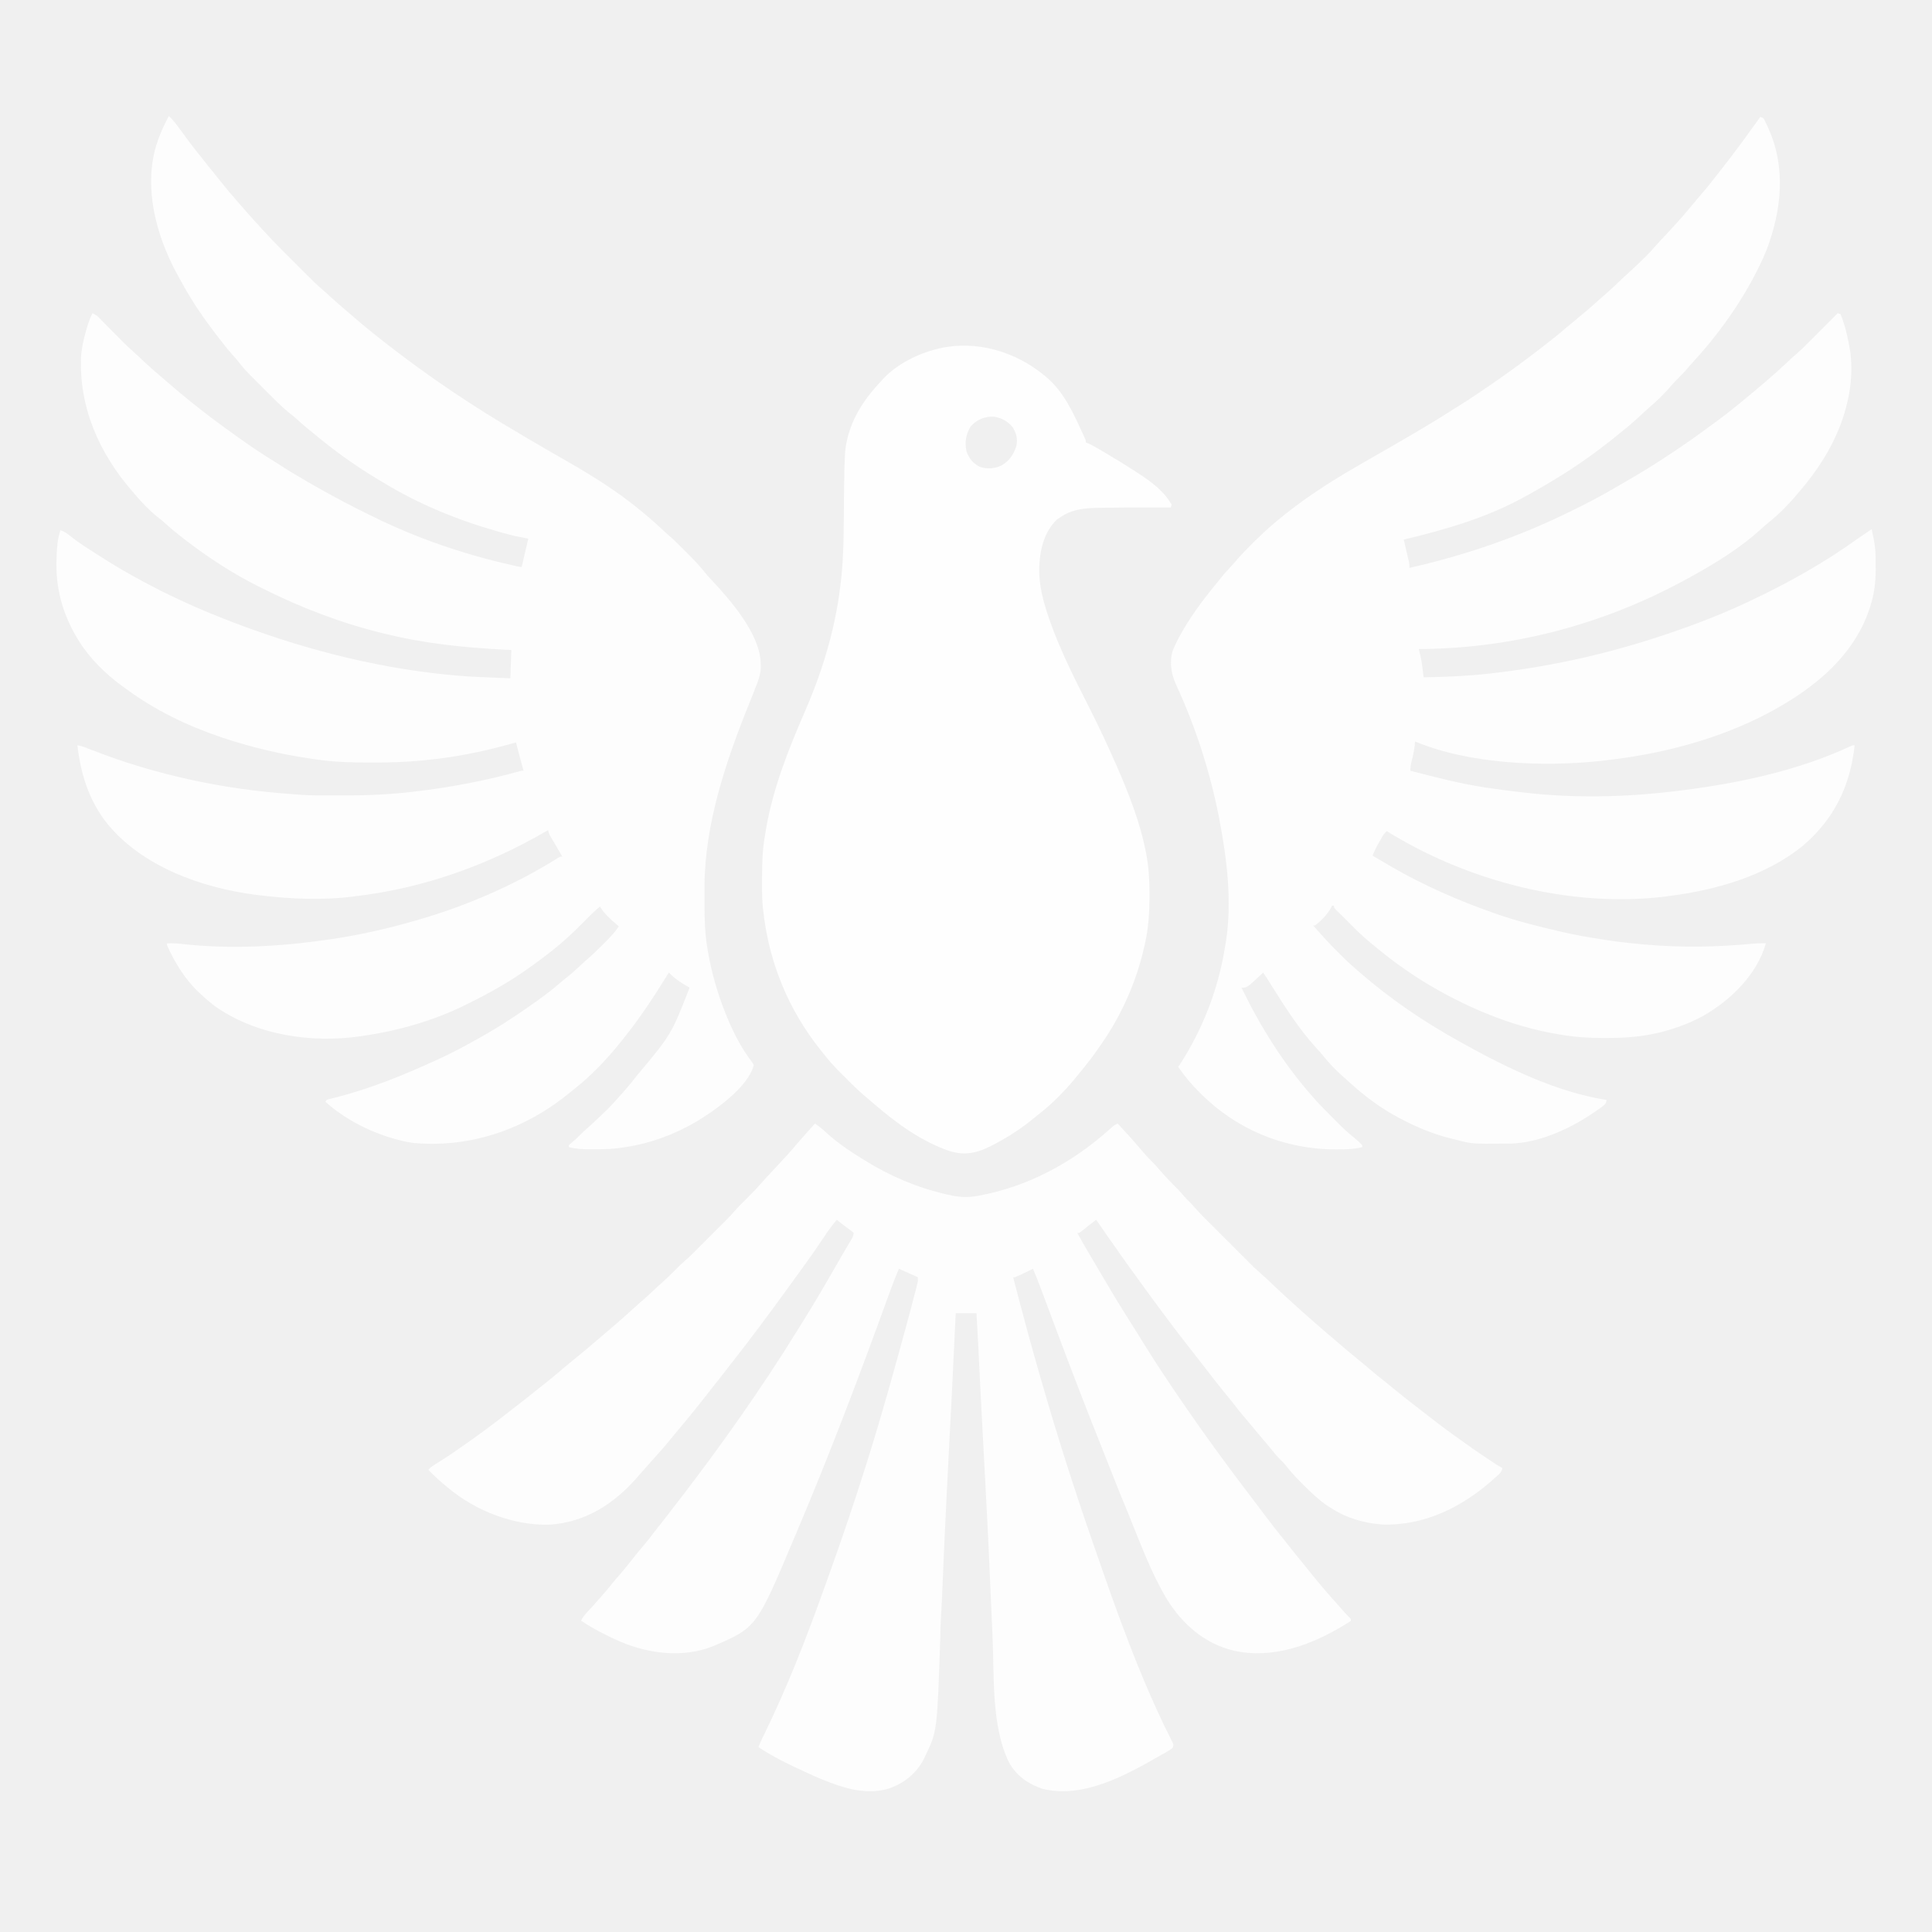
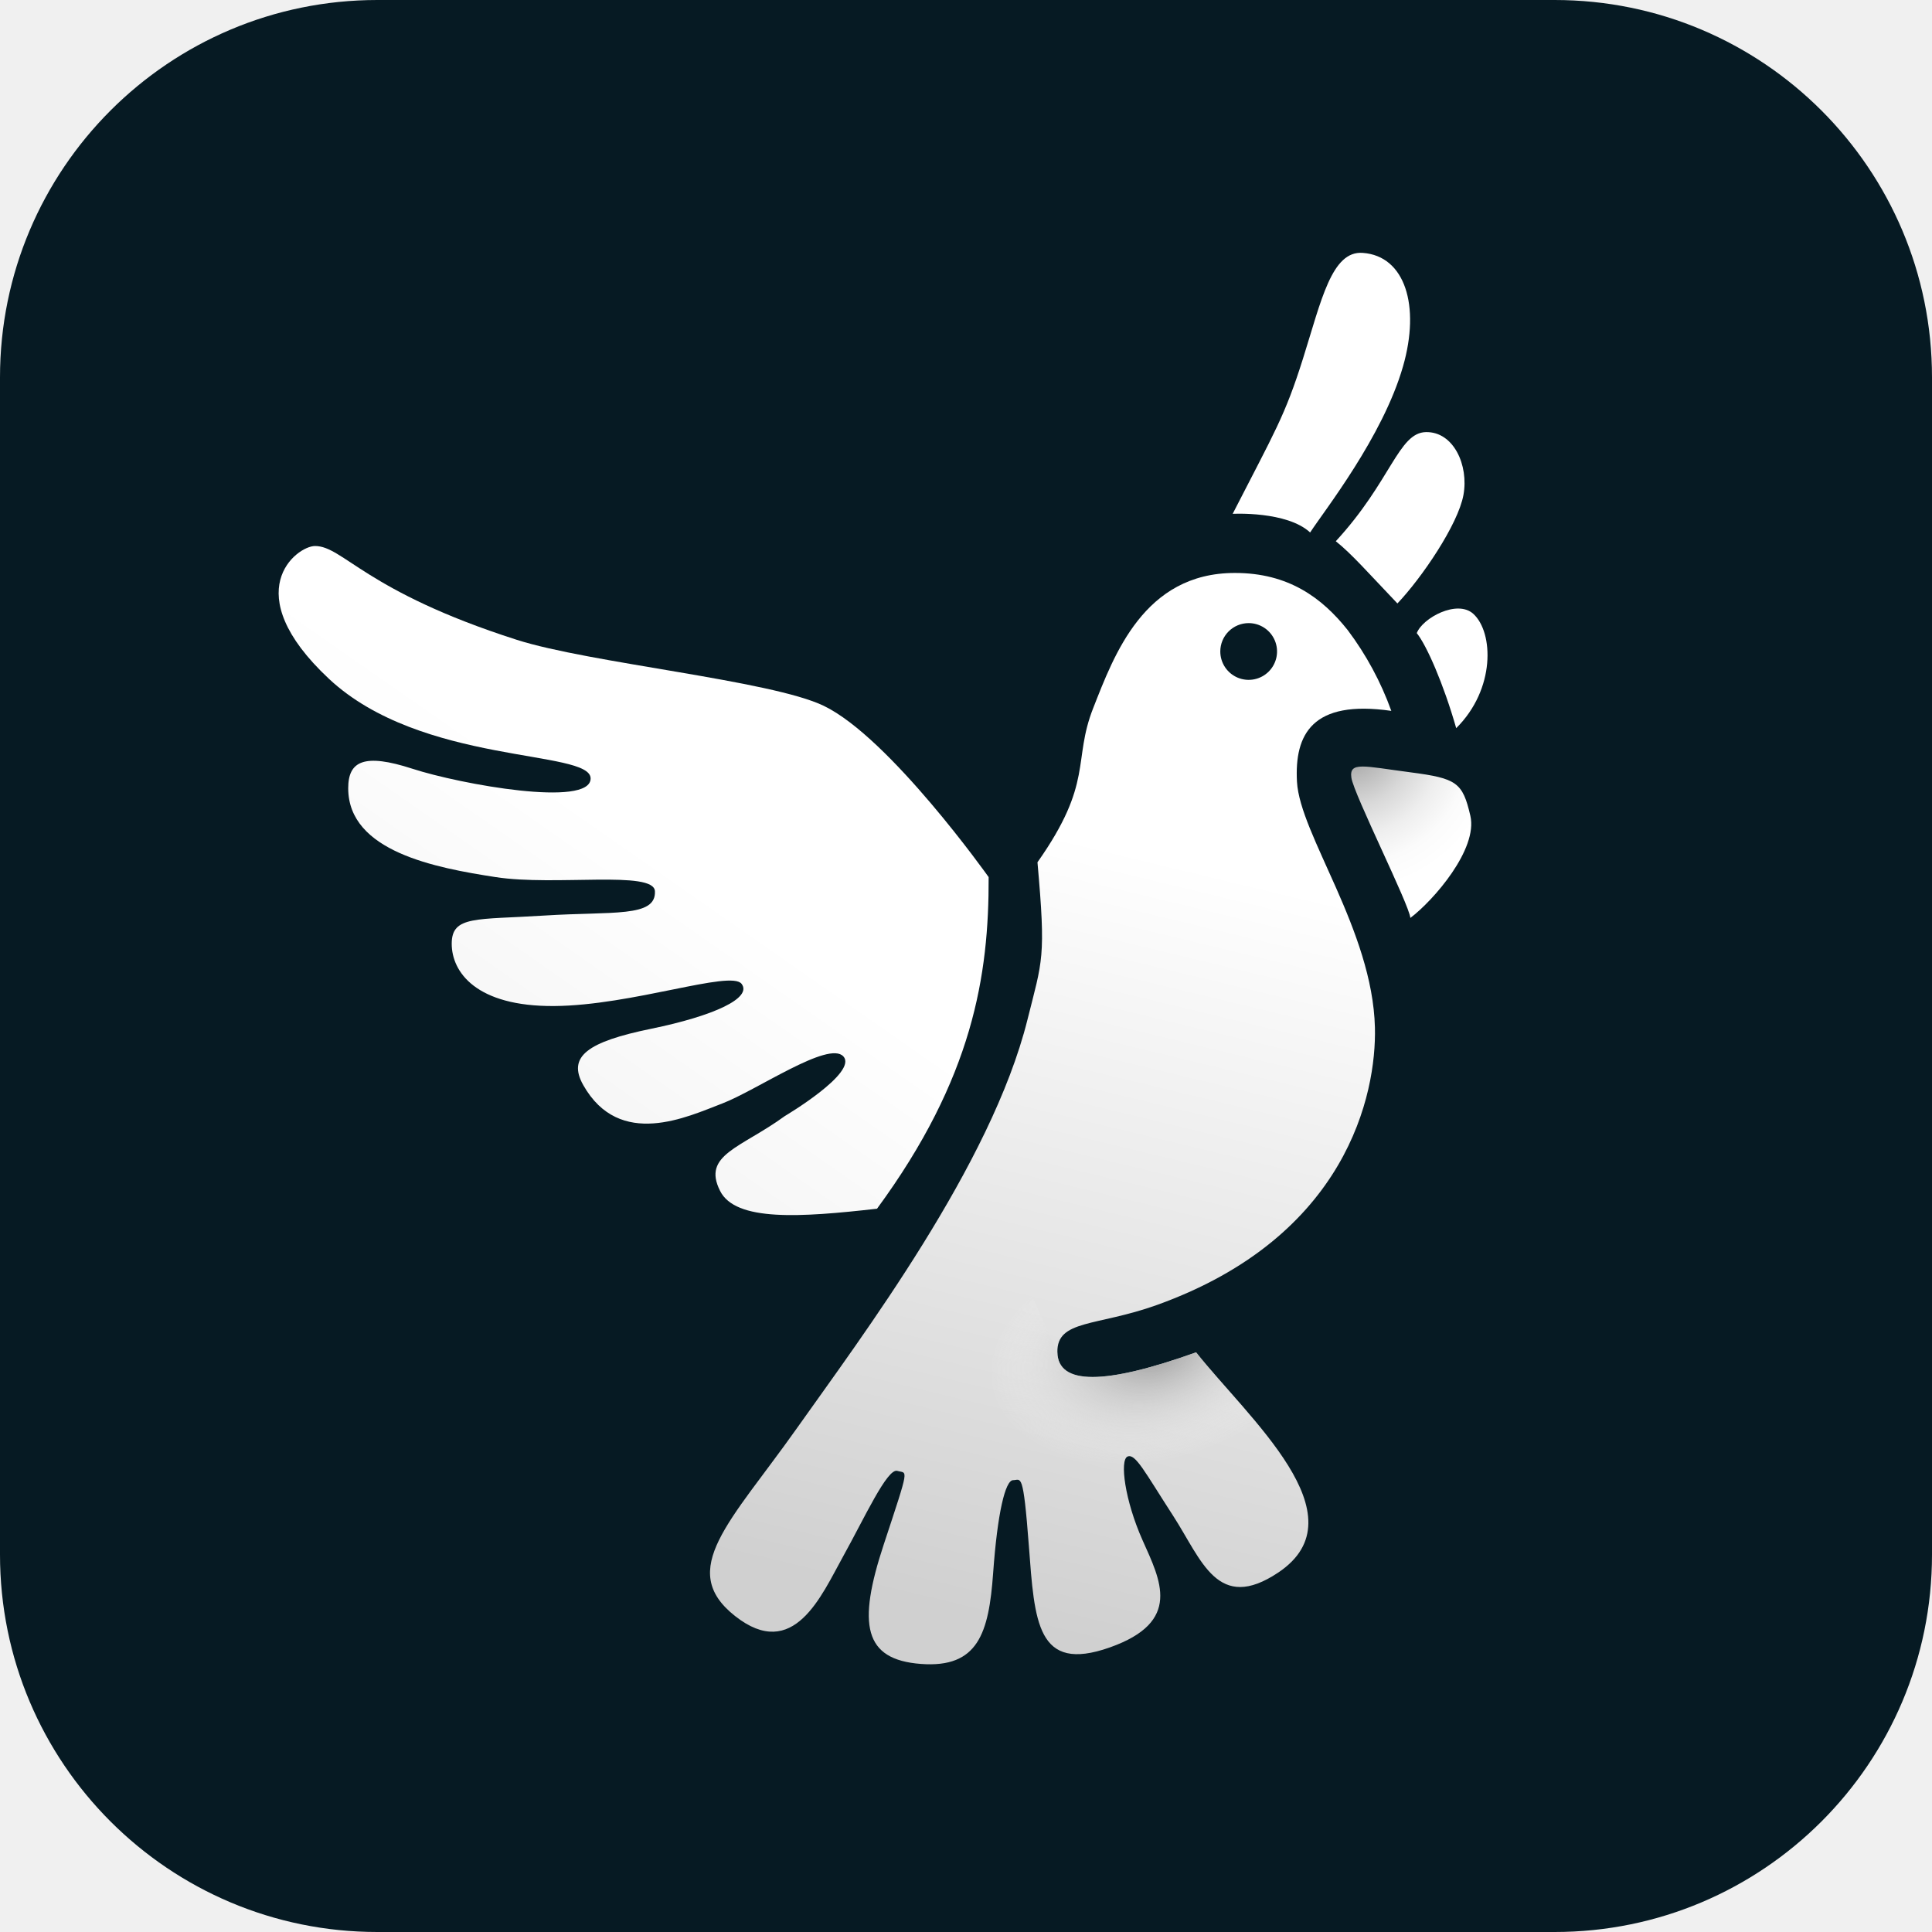
- <svg xmlns="http://www.w3.org/2000/svg" id="vector" width="512" height="512" viewBox="0 0 2048 2048">
-   <path fill="#FDFDFD" d="M1866,124c3,1 3,1 4.1,2.5 1.1,2.3 2.2,4.5 3.2,6.8l1.2,2.6C1893.3,177.3 1888.6,222.5 1873,264c-2.4,6.1 -5.1,12.1 -8,18l-1.4,2.8c-18.3,36.9 -42.8,70.7 -70.7,101 -1.9,2 -3.7,4.1 -5.4,6.2 -3.3,3.8 -6.8,7.2 -10.3,10.7 -1.9,1.9 -3.6,3.8 -5.4,5.9 -7.2,8.4 -15.2,16.3 -23.6,23.4 -2.4,2.1 -4.8,4.3 -7.2,6.5C1734.6,444.7 1727.9,450.5 1721,456c-1.2,1 -2.5,2 -3.7,3C1708.1,466.6 1698.7,473.9 1689,481l-2,1.4C1666,497.8 1643.7,511.3 1621,524l-2.2,1.2C1578.1,548.2 1533.2,561.2 1488,572l0.6,2.3C1489.4,577.8 1490.2,581.3 1491,584.8l0.9,3.7 0.8,3.5 0.8,3.2C1494,598 1494,598 1494,602c59.7,-13.5 116,-32.9 171,-60l3.2,-1.6c14.6,-7.1 28.9,-14.6 42.9,-22.8 2.9,-1.7 5.9,-3.4 8.8,-5.1 18.8,-10.8 37.3,-22.1 55.2,-34.3 2.2,-1.5 4.3,-2.9 6.5,-4.4 9.3,-6.3 18.4,-12.7 27.4,-19.4 2.2,-1.6 4.4,-3.2 6.6,-4.8 9.8,-7.1 19.3,-14.5 28.7,-22.2 2.5,-2 4.9,-4 7.4,-6.1 6.2,-5.1 12.2,-10.2 18.3,-15.4l1.8,-1.5c8.1,-6.9 15.9,-13.9 23.6,-21.2 3,-2.9 6.1,-5.7 9.3,-8.4 4.8,-4.2 9.2,-8.6 13.7,-13.1l2.6,-2.6c2.7,-2.7 5.4,-5.4 8.1,-8.1 1.8,-1.8 3.7,-3.7 5.5,-5.5C1939,341 1943.5,336.5 1948,332l3,1c1.1,2.6 2.1,5.1 2.9,7.8l0.8,2.4C1957.6,352.3 1959.4,361.6 1961,371l0.6,3.3C1963.4,390.5 1962.5,407.1 1959,423l-0.5,2.3C1950.8,459.9 1932.7,491.1 1910,518c-0.9,1.1 -1.8,2.2 -2.7,3.2 -10.2,12.3 -21.3,23.9 -33.9,33.8 -2.4,1.9 -4.7,4 -6.9,6.1 -21.2,19.2 -46.6,35.1 -71.6,48.9l-2.7,1.5C1708,658.5 1609.8,687.6 1504,688l0.6,2.5 0.8,3.5 0.8,3.4c1.4,6.8 2,13.7 2.9,20.6 23.5,-0.4 46.7,-1.4 70,-4l2.3,-0.3C1638.3,707.3 1694.3,695.3 1749,678l2.1,-0.7C1785.1,666.5 1818.6,654.1 1851,639l3.1,-1.5c40.6,-19 79.6,-40.8 116,-67.1C1974.7,567.2 1979.3,564.1 1984,561c0.5,2.2 1,4.4 1.4,6.6l0.8,3.7c1.2,6.2 1.9,12.2 2,18.5l0,2.2c0,1.5 0,3.1 0,4.6 0,2.3 0,4.6 0.1,6.9 0.1,13.7 -1.7,27 -6,40.1l-0.8,2.4c-18.4,54.7 -67.2,90.1 -116.8,114.8C1813.7,785.7 1758.3,799.7 1702,806l-3.1,0.4C1637.1,813.2 1558.2,810.3 1500,786l-0.3,3.9c-0.6,5.9 -1.9,11.5 -3.4,17.2C1495.5,810.5 1495,813.4 1495,817c26.8,7 53.6,13.9 81,18l2.2,0.3c11.1,1.7 22.3,3.1 33.5,4.4 1.5,0.2 3,0.3 4.5,0.5C1667.7,846.2 1721.6,845.1 1773,839l2.7,-0.3c62.9,-7.5 128.8,-20.9 186.6,-48C1964,790 1964,790 1966,790c-4.6,43.1 -21.8,78.5 -55.2,106.8C1870.8,929.1 1818.2,943.7 1768,950l-2.8,0.4C1664.6,962.6 1555.5,934.1 1470,881c-2.3,2.2 -3.9,4.3 -5.4,7.1l-1.3,2.4L1461.9,892.9l-1.4,2.4C1458.5,899.1 1456.5,902.9 1455,907c5.7,3.4 11.3,6.7 17,10l2,1.2C1508.9,938.5 1545.9,954.7 1584,968l3.4,1.2C1608.6,976.5 1630.2,981.9 1652,987l2.1,0.5c15.7,3.7 31.6,6.4 47.5,8.8l2.5,0.4C1716.3,998.5 1728.6,999.9 1741,1001l3.6,0.3c37.5,3.3 75.4,2.7 112.8,-0.9 4.9,-0.4 9.6,-0.6 14.5,-0.5 -9.3,33.3 -37.7,60.7 -67,77.3 -7.8,4.2 -15.6,7.8 -24,10.7l-2.2,0.8c-9,3.1 -18,5.7 -27.4,7.5l-2.4,0.5c-15.5,2.8 -30.9,3.7 -46.6,3.6l-2.8,-0c-14.7,-0 -29.1,-0.8 -43.7,-3.3l-3.1,-0.5C1608.6,1089.3 1566.2,1072.7 1527,1051l-2,-1.1C1500.6,1036.3 1477.3,1019.9 1456,1002c-1.1,-0.9 -2.1,-1.7 -3.2,-2.6 -9.6,-7.9 -18.3,-16.7 -27,-25.5 -3.2,-3.2 -6.4,-6.4 -9.7,-9.6C1414,962 1414,962 1414,960h-2l-0.7,1.7C1407.2,969.2 1400.8,975.9 1394,981h-2c8.6,9.9 17.3,19.5 26.6,28.7l2.7,2.7C1426.4,1017.5 1431.5,1022.3 1437,1027c1.2,1.1 2.5,2.2 3.7,3.2C1473.4,1058.7 1509.1,1083 1547,1104l2.9,1.6C1596.3,1131.5 1649.9,1157.7 1703,1166c-0.2,3.3 -1.1,4.1 -3.7,6.4 -1.2,0.9 -2.4,1.8 -3.6,2.6l-2,1.4C1680.6,1185.7 1666.8,1193.8 1652,1200l-1.9,0.8c-15.9,6.7 -33.3,11.3 -50.6,11.5l-2.8,0c-36.6,0.3 -36.6,0.3 -53.8,-4.3 -1.8,-0.4 -3.7,-0.9 -5.5,-1.3C1519,1202.1 1501.8,1194.9 1485,1186l-2,-1c-19.5,-10.3 -37.4,-23.7 -53.6,-38.7 -2.1,-2 -4.3,-3.9 -6.5,-5.8 -7.6,-6.7 -14.4,-13.9 -20.7,-21.8 -2.1,-2.6 -4.3,-5.1 -6.6,-7.5 -19.3,-21.2 -34.9,-45.9 -50,-70.1 -2.1,-3.4 -4.3,-6.8 -6.6,-10.1l-1.8,1.7C1321.9,1047 1321.9,1047 1316,1047c20.3,41.6 44.3,80.3 75,115l1.9,2.2c6,6.8 12.3,13.2 18.7,19.6 1.8,1.8 3.5,3.5 5.3,5.3 6,6.1 12.1,11.8 18.8,17.1C1438.7,1208.6 1441.4,1211.1 1444,1214v2c-8.8,2.3 -17.5,2.4 -26.5,2.4l-2.3,-0c-54.2,-0.2 -104.5,-21.2 -142.6,-59.4l-1.5,-1.5C1262.8,1149.2 1255.5,1140.6 1249,1131l1.2,-1.8c24.9,-38.3 41.2,-80.6 48.4,-125.6 0.3,-2.2 0.7,-4.3 1.1,-6.5C1305.9,955.4 1300.8,912 1293,871l-0.6,-3.4c-9.4,-48.6 -24.8,-96.5 -45.5,-141.4 -5.3,-11.4 -7.5,-24 -3.8,-36.4 1.5,-3.8 3.1,-7.3 4.9,-10.8l1.7,-3.3c10.6,-19.5 24,-38.1 38.2,-55.2 2,-2.5 4,-5 6,-7.5 3.9,-4.9 8.1,-9.4 12.3,-14 2,-2.2 4,-4.4 5.9,-6.7 4.5,-5.2 9.4,-10 14.2,-14.9 1.6,-1.6 3.2,-3.2 4.8,-4.8C1336.6,567.3 1342.1,562 1348,557c1,-0.9 2.1,-1.8 3.1,-2.7C1378.5,531 1407.9,511.9 1439,494c2.1,-1.2 4.3,-2.5 6.4,-3.7 8.6,-5 17.3,-10 25.9,-14.9 23.1,-13.3 46.1,-26.6 68.5,-41 2.3,-1.5 4.6,-2.9 6.9,-4.3C1558,423 1569.1,415.6 1580,408l2.5,-1.7c16.2,-11.2 32.2,-22.8 47.8,-34.9 2,-1.6 4.1,-3.1 6.1,-4.7 8.1,-6.2 16,-12.5 23.7,-19.2 2.8,-2.4 5.6,-4.7 8.4,-6.9 9.2,-7.5 18.3,-15.3 27.1,-23.3 2.1,-1.9 4.2,-3.7 6.3,-5.5 4.3,-3.7 8.4,-7.6 12.5,-11.5 4.9,-4.7 9.9,-9.3 14.9,-13.8 4.7,-4.3 9.2,-8.7 13.7,-13.1l1.9,-1.8c3.7,-3.7 7.1,-7.5 10.5,-11.4 3.1,-3.6 6.5,-7 9.7,-10.5 5.5,-5.8 10.8,-11.6 16.1,-17.6l1.7,-1.9c4.1,-4.6 7.9,-9.3 11.8,-14 2.7,-3.3 5.6,-6.6 8.4,-9.9 5.5,-6.3 10.7,-12.8 15.8,-19.4 1.3,-1.7 2.7,-3.5 4.1,-5.2 6.3,-8 12.5,-16.1 18.6,-24.3 1.8,-2.4 3.7,-4.9 5.5,-7.3C1853.3,141.3 1859.7,132.7 1866,124ZM179,123c4.5,4.2 8.1,9 11.7,14 1.2,1.7 2.5,3.4 3.8,5.1l1.8,2.5C200.1,149.8 204,154.9 208,160l1.3,1.6c7,8.9 14.1,17.8 21.2,26.5C231.8,189.8 233.1,191.4 234.4,193c5.8,7.1 11.6,14.1 17.6,21l1.6,1.8c7.1,8.2 14.3,16.3 21.7,24.3 1.4,1.5 2.7,3 4.1,4.5 6.4,7.1 13,13.9 19.7,20.6 1,1 2,2 3.1,3.1 2.1,2.1 4.2,4.2 6.3,6.3 2.7,2.7 5.4,5.4 8.1,8.1 2.1,2.1 4.2,4.2 6.3,6.3 1,1 2,2 3,3 5,5.1 10.1,10 15.6,14.7 2.5,2.1 4.9,4.4 7.3,6.6 6.1,5.6 12.3,10.9 18.6,16.3 1.8,1.5 3.6,3.1 5.4,4.6C379.7,340.2 386.8,346.2 394,352l2.3,1.8C410.9,365.6 425.8,376.9 441,388l2.3,1.7C454.7,398 466.3,406.1 478,414l3.3,2.2c22.4,15.1 45.4,29.4 68.7,43 3.4,2 6.8,4 10.1,6C570.9,471.5 581.7,477.9 592.6,484.1 619.4,499.3 645.7,515 670,534l2.7,2.1c9.9,7.8 19.4,15.9 28.6,24.5 2.7,2.5 5.4,5 8.2,7.4 5.4,4.7 10.5,9.9 15.6,15 1.7,1.7 3.4,3.4 5.1,5.1 6,5.9 11.5,11.9 16.8,18.5 2.3,2.9 4.7,5.5 7.3,8.2 20.5,22 51.7,57.6 52.1,89l0.1,2.2C806.7,714.9 803.2,722.9 800,731l-0.8,2.2c-1.7,4.4 -3.5,8.8 -5.3,13.2 -24.5,60.9 -46.8,126.9 -47.1,193.2l-0,3.2c-0,3.4 -0,6.8 -0,10.3l-0,3.5C746.8,973.3 747.1,989.6 750,1006l0.5,3.1C754.4,1031.4 760.6,1053 769,1074l0.8,2c6.8,16.9 15.5,34.3 26.6,48.8C797.6,1126.4 797.6,1126.4 799,1129c-5.8,23.4 -40.7,47.7 -60.3,59.7 -23.3,13.7 -49,23.3 -75.8,27.3l-3.3,0.5c-9.1,1.4 -18,1.8 -27.3,1.7 -2.3,-0 -4.6,0 -6.9,0C617.9,1218.3 610.5,1218 603,1216v-2c1.5,-1.5 1.5,-1.5 3.6,-3.2 2.8,-2.3 5.4,-4.7 7.9,-7.3 2.3,-2.4 4.7,-4.6 7.2,-6.8 4.2,-3.7 8.3,-7.4 12.3,-11.3l2,-1.9c8.4,-7.9 8.4,-7.9 16.3,-16.4 2.6,-3.1 5.3,-6.1 8.1,-9.1 4.4,-4.9 8.5,-9.9 12.6,-15.1l2.2,-2.8C711.5,1096.8 711.5,1096.8 731,1047c-1.9,-1.3 -1.9,-1.3 -4.4,-2.6 -6.4,-3.7 -12.4,-8.1 -17.6,-13.4l-1.2,1.9C693,1056.8 677.8,1080.1 660,1102l-2,2.5C643.4,1122.8 626.5,1140.6 608,1155c-1.2,0.9 -2.3,1.9 -3.5,2.9 -47.1,38.7 -104.2,58.9 -165.2,53.8C433.1,1211 427.1,1209.7 421,1208l-2.5,-0.7C391.9,1199.9 365.6,1186.4 345,1168c1,-2 1,-2 3,-2.7l2.6,-0.6 3,-0.8L357,1163.1c36.3,-9.4 70.9,-23.4 105,-39.1l2.9,-1.3C478.6,1116.4 491.8,1109.4 505,1102l2.7,-1.5C519.8,1093.7 531.5,1086.7 543,1079l2.6,-1.7c16.7,-11.2 33.4,-22.6 48.6,-35.8 2.6,-2.2 5.2,-4.3 7.8,-6.4 4.6,-3.6 8.9,-7.6 13.2,-11.6 2.8,-2.6 5.6,-5.2 8.5,-7.7 4.9,-4.2 9.4,-8.7 14,-13.3 1.5,-1.4 2.9,-2.9 4.4,-4.3C647.2,993.1 651.9,988 656,982l-1.6,-1.4C647.5,974.7 640.7,968.8 636,961c-7.1,5.8 -13.5,12.4 -20,19C610.2,985.9 604.3,991.6 598,997l-2.9,2.6C585.4,1007.9 575.3,1015.5 565,1023l-2.5,1.8C541.5,1040.1 519.2,1052.5 496,1064l-2.8,1.4C459.4,1082 422.2,1092.7 385,1098l-2.3,0.4C329.8,1106.1 271.1,1097.4 227,1066c-4.9,-3.8 -9.5,-7.8 -14,-12l-2.5,-2.3C195.9,1037.8 185.3,1020.3 177,1002v-2c5.5,-0.2 10.9,0 16.4,0.7C244.9,1006.4 296.9,1003.4 348,996l2.1,-0.3C380.5,991.3 410.5,984.5 440,976l3.1,-0.9c50.9,-14.7 101.5,-36.5 146.5,-64.5C593.8,908 593.8,908 596,908c-2.1,-3.8 -4.3,-7.5 -6.5,-11.3l-1.3,-2.2c-0.9,-1.5 -1.8,-3 -2.7,-4.5l-1.3,-2.2 -1.2,-2C582,883.9 581.4,882.1 581,880l-1.8,1C516.8,917.2 448.8,941.6 377,950l-2.8,0.4C341.6,954.5 307.6,953 275,949l-3.4,-0.4C213.7,941.2 149.1,918.3 111.9,870.8 93.6,846.6 85.6,819.8 82,790c3.5,0.6 6.6,1.5 9.9,2.9l2.9,1.2L98.1,795.3c67.7,26.4 139.2,41.5 211.6,46.5 2.2,0.2 4.3,0.3 6.5,0.5 8.5,0.7 16.9,0.9 25.4,0.9 1.4,0 2.7,0 4.1,0 2.9,0 5.7,0 8.6,0 2.9,-0 5.7,0 8.6,0C388,843.3 413,842.2 438,839.3l2.1,-0.3c37.5,-4.4 74.7,-11.4 111.1,-21.6C553,817 553,817 555,817l-0.7,-2.5c-2.6,-9.1 -5,-18.3 -7.3,-27.5l-2.2,0.6C518.4,795.1 491.7,800.9 464.4,804.3l-3.5,0.4C456.9,805.2 452.9,805.6 449,806l-2.8,0.3C429.1,807.8 412,808.4 394.8,808.3l-3.8,-0C372.2,808.3 353.7,807.8 335,805c-1.4,-0.2 -2.8,-0.4 -4.2,-0.6C298.5,799.7 267,792.4 236,782l-3,-1c-35.2,-12 -69.2,-28.5 -99.1,-50.6 -1.7,-1.3 -3.5,-2.5 -5.3,-3.8C111.8,714.3 95.1,697.8 84,680l-1.1,-1.7C67.9,653.9 59.8,627.7 59.8,599.1l0,-3C59.9,589.7 60.2,583.3 60.9,577l0.2,-2.2C61.7,570.4 62.7,566.3 64,562c4.2,1.4 7,3.4 10.4,6.2C84.1,575.9 94.6,582.4 105,589l2.7,1.7C149.4,617.3 193.9,639.1 240,657l2.1,0.8C315.9,686.4 393.2,706.9 472,715l2.4,0.2C489.2,716.8 504,717.6 518.9,718.1c2.2,0.1 4.3,0.2 6.5,0.3C530.6,718.6 535.8,718.8 541,719l1,-30 -6.8,-0.3C492.6,686.5 450.5,682.3 409,672l-3.9,-0.9c-44.2,-10.9 -85.7,-26.8 -126.3,-47.1 -1.7,-0.8 -3.4,-1.7 -5.1,-2.5C246.1,607.6 220.4,590.8 196,572l-1.9,-1.5c-6.8,-5.2 -13.4,-10.6 -19.7,-16.4 -2.5,-2.3 -5.2,-4.4 -7.9,-6.5C157.9,540.6 150.2,532.5 143,524l-2.4,-2.8C105.2,480.7 83.3,431.3 86,377c0.5,-6.1 1.6,-12 3,-18l0.6,-2.3C91.7,348.1 94.1,339.9 98,332c3.1,1.4 5.2,2.9 7.5,5.3l2,2.1a363717920,363717920 0,0 1,2.2 2.2l2.3,2.3c2.4,2.4 4.8,4.9 7.2,7.3 2.4,2.4 4.8,4.8 7.2,7.2 1.5,1.5 3,3 4.4,4.5 4,4 8,7.8 12.3,11.5 3.1,2.7 6,5.5 8.9,8.3 6.5,6.1 13.2,12 20.1,17.8 2.5,2.2 5,4.3 7.6,6.5C186.4,412.8 193.1,418.5 200,424c1.1,0.9 2.2,1.8 3.3,2.7C219.4,439.7 236.1,452 253,464l2.4,1.7c11.2,8 22.6,15.6 34.3,22.8 2.3,1.4 4.6,2.9 6.8,4.3C309.7,501.4 323.3,509.2 337,517l2.5,1.4c17.2,9.7 34.7,18.9 52.4,27.5 1.4,0.7 2.9,1.4 4.3,2.1 46.9,23.1 96.2,39.8 147.1,51.2l2.3,0.5C549.3,600.7 549.3,600.7 553,601l7,-30 -15,-3c-2.5,-0.6 -5,-1.2 -7.4,-1.9l-3.8,-1c-1.3,-0.4 -2.6,-0.7 -3.9,-1.1l-2.1,-0.6c-42.6,-12.1 -83.3,-28.7 -121.2,-51.7 -2.5,-1.5 -5,-3 -7.5,-4.5 -23,-13.8 -44.8,-29.6 -65.4,-46.7C331.2,458.4 328.7,456.3 326.1,454.3c-4.3,-3.5 -8.4,-7.2 -12.5,-10.9 -2.3,-2.1 -4.7,-4 -7.2,-5.9 -8.5,-6.9 -16.1,-14.8 -23.9,-22.6 -2.7,-2.7 -5.4,-5.4 -8.1,-8.1 -15.6,-15.6 -15.6,-15.6 -21.8,-23.6 -1.9,-2.4 -4,-4.7 -6.1,-7C241.1,370.1 236,363.6 231,357l-1.8,-2.3C221.1,344 213.2,333.3 206,322l-2,-3.2C198.3,309.8 193.1,300.4 188,291l-1.1,-2c-21.5,-40.2 -34.5,-89.3 -21.5,-134.3C168.9,143.6 173.4,133.2 179,123ZM864,1191c4.4,3.1 8.4,6.3 12.3,10 11.2,10.2 24,19 36.9,26.9 1.2,0.7 2.4,1.5 3.6,2.2C943.3,1246.7 972.5,1259 1003,1266l2.1,0.5c10.3,2.4 19.5,3.2 29.9,1.4l2.3,-0.4c52.3,-9.5 99.4,-35 138.8,-70.3 5.3,-4.7 5.3,-4.7 8.8,-6.1 7.4,8 14.8,16 21.8,24.3 5,5.8 9.9,11.6 15.4,16.9 2.4,2.4 4.5,4.9 6.7,7.4 6.2,7.1 12.7,14.1 19.5,20.7 2.4,2.4 4.6,5 6.8,7.6 2.2,2.5 4.6,4.8 6.9,7.1 1.6,1.7 3.2,3.4 4.7,5.2 5.6,6.5 11.8,12.5 17.9,18.5 1.3,1.3 2.7,2.7 4,4 2.8,2.8 5.6,5.6 8.4,8.4 3.6,3.6 7.1,7.1 10.7,10.7 2.8,2.8 5.5,5.5 8.3,8.3 1.3,1.3 2.6,2.6 3.9,3.9 8.9,9 8.9,9 18.3,17.4 3,2.6 5.9,5.3 8.7,8 1.3,1.2 2.6,2.4 3.9,3.7l2,1.9c10.9,10.2 10.9,10.2 22,20.2 2.3,2 4.6,4.1 6.9,6.2 8.3,7.4 16.7,14.7 25.1,21.9 1.8,1.5 3.6,3.1 5.4,4.6 14,12.1 14,12.1 28.4,23.9 4.1,3.3 8.1,6.7 12.1,10.1 4.5,3.9 9,7.6 13.8,11.3 2.5,1.9 4.9,3.9 7.3,5.9 10.3,8.5 20.7,16.7 31.3,24.8 4.5,3.4 9,6.9 13.4,10.4 7.1,5.5 14.2,10.9 21.5,16.1 2.5,1.8 5,3.6 7.5,5.4 9.3,6.8 18.8,13.4 28.5,19.8l1.8,1.2c1.7,1.1 3.4,2.3 5.1,3.4l3,2c2.2,1.4 4.3,2.6 6.6,3.7 -0.4,4.5 -3.5,6.8 -6.7,9.6l-1.8,1.6C1551.2,1596.9 1510.7,1617.6 1465,1616c-20.1,-1.5 -38.1,-7 -55,-18l-1.9,-1.2c-9.9,-6.5 -18.2,-14.6 -26.6,-22.9l-1.5,-1.5c-6.1,-6.1 -11.8,-12.3 -17.1,-19.1 -1.7,-2.1 -3.5,-4 -5.4,-5.8 -3.7,-3.5 -6.8,-7.4 -10,-11.4C1344.7,1532.7 1341.9,1529.3 1339,1526c-4.3,-5 -8.5,-10.1 -12.7,-15.2 -2.6,-3.2 -5.3,-6.3 -7.9,-9.4 -3.7,-4.3 -7.2,-8.7 -10.6,-13.2 -1.9,-2.5 -4,-5 -6,-7.4 -4.9,-5.9 -9.6,-12 -14.4,-18 -1.3,-1.7 -2.7,-3.4 -4,-5.2 -6.3,-8 -12.5,-16 -18.7,-24 -2.4,-3.1 -4.8,-6.2 -7.2,-9.2 -7.1,-9.1 -14.1,-18.2 -21,-27.5 -1.5,-2 -2.9,-3.9 -4.4,-5.9 -6.9,-9.2 -13.7,-18.5 -20.4,-27.8 -1.6,-2.3 -3.3,-4.6 -4.9,-6.8C1199.4,1346.4 1192.2,1336.2 1185,1326l-1.7,-2.5C1176.1,1313.4 1169,1303.2 1162,1293c-5.4,4 -10.7,8.2 -15.9,12.5C1144,1307 1144,1307 1142,1307c6.9,12.6 14.3,25 21.6,37.3 2.7,4.6 5.5,9.2 8.2,13.9 8,13.6 16.1,27.1 24.6,40.4 2.3,3.7 4.7,7.4 7,11.1 2.6,4.1 5.2,8.2 7.7,12.4 1.1,1.8 2.3,3.6 3.4,5.4 18.4,29.6 38.2,58.4 58.3,86.9l1.5,2.1c17.5,24.7 35.6,49 53.9,73 3.5,4.5 6.9,9.1 10.3,13.7 8.6,11.4 17.4,22.7 26.4,33.8 1.3,1.7 2.7,3.3 4,5l2,2.5c1.3,1.7 2.6,3.3 4,5 4.2,5.3 8.5,10.5 12.8,15.8 1.5,1.8 3,3.6 4.4,5.4 8.3,10.3 16.9,20.3 25.8,30.1 2,2.2 3.9,4.4 5.8,6.6 2,2.3 4,4.5 6.2,6.6C1432,1716 1432,1716 1432,1718c-1.6,1.3 -1.6,1.3 -3.9,2.7l-2.6,1.6c-35.2,21.5 -76,36.6 -117.6,27.5 -31.1,-7.5 -54.3,-27.9 -70.9,-54.5C1220.4,1667.7 1209.2,1636.7 1197,1607l-0.9,-2.3C1191.3,1593.2 1186.6,1581.6 1182,1570l-0.7,-1.8c-16,-40.1 -31.9,-80.3 -47.3,-120.7 -1.1,-3 -2.3,-6 -3.4,-9 -5.4,-14.1 -10.6,-28.2 -15.9,-42.3 -3.7,-9.9 -7.4,-19.8 -11.1,-29.6 -0.7,-1.8 -1.4,-3.7 -2.1,-5.5 -2.1,-5.4 -4.2,-10.8 -6.5,-16.1l-1.7,0.8c-2.6,1.2 -5.1,2.5 -7.7,3.7l-2.7,1.3 -2.6,1.2 -2.4,1.1C1076,1354 1076,1354 1074,1354c9.5,36.8 19.4,73.5 30,110l1.1,3.7c16.2,56.1 33.9,111.7 53.1,166.8 1.3,3.7 2.6,7.5 3.9,11.2 21.9,63.5 44.8,127.5 74.2,188l1.6,3.2c1,2 2,4 3,6l1.3,2.7 1.2,2.4C1244,1850 1244,1850 1243,1853c-1.8,1.3 -1.8,1.3 -4.1,2.7l-2.6,1.6L1233.4,1858.9l-3,1.7c-36.1,20.8 -81.4,46.1 -124.6,35.8 -15.6,-5 -27.9,-13.6 -36.1,-27.9 -19.1,-38.7 -15.6,-92 -17.6,-134.3 -0.2,-3.8 -0.3,-7.6 -0.5,-11.4 -0.8,-18.1 -1.6,-36.2 -2.4,-54.3 -1.4,-34 -3.2,-68 -5,-102 -1.3,-23.9 -2.6,-47.9 -3.8,-71.8l-0.1,-2c-0.7,-13.8 -1.4,-27.7 -2.1,-41.5 -0.2,-4.9 -0.5,-9.8 -0.7,-14.7 -0.2,-3.4 -0.3,-6.7 -0.5,-10.1 -0.6,-11.5 -1.2,-22.9 -1.9,-34.4h-22l-0.4,8.5c-4.5,94.1 -4.5,94.1 -6.2,124.8 -1.2,22.5 -2.3,45 -3.4,67.4l-0.1,2.6c-1.4,27.9 -2.7,55.8 -3.8,83.7 -0.5,12.2 -1,24.4 -1.8,36.6 -0.4,5.8 -0.5,11.7 -0.6,17.6C993.5,1835 993.5,1835 981,1861l-1.3,2.8C972,1879.5 958.4,1890.4 942,1896c-15.7,4.8 -33.6,2.9 -49,-2l-2.4,-0.7C878.4,1889.3 866.6,1884.5 855,1879l-2.8,-1.3C835.7,1870.1 819.1,1862.1 804,1852c1.3,-3.4 2.8,-6.7 4.4,-10 25.4,-51.6 46.4,-105.4 65.7,-159.6 1.2,-3.4 2.5,-6.9 3.7,-10.3C892.4,1631.7 906.1,1591 919,1550l0.9,-2.9C934.5,1500.7 947.5,1453.8 960.3,1406.8l0.9,-3.3c3.2,-11.6 6.2,-23.2 9.2,-34.8l0.8,-3.1 0.7,-2.9 0.6,-2.5c0.6,-2.5 0.6,-2.5 0.4,-6.3l-20,-9c-4.6,10.6 -8.5,21.5 -12.5,32.4 -30.1,83.1 -61.5,165.8 -96,247.1 -1,2.4 -2,4.7 -3,7.1C801.9,1725.3 801.9,1725.3 756,1745c-32,12.7 -67.8,8.2 -99,-5 -14.3,-6.3 -28,-13.3 -41,-22 1.6,-3.7 3.9,-6.3 6.7,-9.3 0.9,-1 1.8,-2 2.7,-2.9L628,1703c1.8,-2 3.5,-4 5.3,-6.1 1.8,-2.1 3.7,-4.2 5.6,-6.3 3.7,-4.1 7.2,-8.4 10.6,-12.7 2.7,-3.3 5.5,-6.6 8.4,-9.8 4.5,-5.2 8.8,-10.6 13,-16 3.1,-4 6.3,-7.9 9.6,-11.7 4.9,-5.7 9.5,-11.6 14,-17.6C697.4,1619.2 700.2,1615.6 703,1612c5.3,-6.7 10.5,-13.5 15.7,-20.3 0.9,-1.2 1.8,-2.4 2.8,-3.6 44.3,-57.7 86.2,-117 124.4,-178.9 2.1,-3.4 4.2,-6.8 6.3,-10.1 13.3,-21.3 25.9,-43.2 38.4,-65 2.3,-3.9 4.6,-7.9 6.9,-11.8l1.6,-2.7c1,-1.6 1.9,-3.3 2.9,-4.9C904.2,1311 904.2,1311 905,1307c-1.7,-1.6 -1.7,-1.6 -3.9,-3.2l-2.5,-1.9L896,1300c-1.7,-1.3 -3.4,-2.6 -5.1,-3.9l-2.3,-1.8L887,1293c-4.9,5.9 -9.4,12 -13.6,18.4C860.9,1330.4 847.3,1348.6 834,1367l-2.1,2.9c-8.8,12.1 -17.6,24.1 -26.6,36.1 -1.7,2.2 -3.3,4.4 -5,6.6 -7,9.4 -14.2,18.8 -21.5,28 -2.4,3.1 -4.8,6.2 -7.2,9.3 -6.1,7.8 -12.1,15.6 -18.3,23.3 -1.4,1.8 -2.8,3.5 -4.1,5.3C743.5,1485.8 737.8,1492.9 732,1500c-1.5,1.8 -2.9,3.6 -4.4,5.4 -3.8,4.6 -7.7,9.2 -11.5,13.8 -3,3.5 -5.8,7 -8.7,10.5 -3.6,4.5 -7.4,8.7 -11.3,13 -1.9,2.1 -3.8,4.2 -5.6,6.3 -3.4,3.9 -6.9,7.7 -10.3,11.6 -1.8,2.1 -3.6,4.1 -5.4,6.2 -24.4,27.7 -54.5,46.9 -92.1,49.4C544.6,1617.3 505.2,1601.9 476,1578l-1.8,-1.5C467.1,1570.8 460.4,1564.6 454,1558c2.1,-2.2 4.2,-3.8 6.7,-5.4l2.3,-1.4L465.4,1549.7c9.6,-6 18.9,-12.4 28.2,-19 2.3,-1.6 4.5,-3.2 6.8,-4.8 9.4,-6.6 18.5,-13.4 27.6,-20.4 2.4,-1.8 4.7,-3.6 7.1,-5.5 1.6,-1.2 3.2,-2.4 4.8,-3.7 2.1,-1.6 4.1,-3.2 6.2,-4.8 6.7,-5.1 13.3,-10.4 19.9,-15.7 4.4,-3.6 8.8,-7.1 13.2,-10.5 5.7,-4.4 11.2,-9.1 16.7,-13.8 5.5,-4.7 11.1,-9.2 16.7,-13.8 6.4,-5.2 12.6,-10.5 18.8,-15.8 3.3,-2.8 6.6,-5.7 10,-8.5 10.4,-8.8 20.7,-17.7 30.7,-26.9 2.2,-2 4.5,-4 6.7,-6C683,1377 687,1373.3 691,1369.5c3.9,-3.7 7.9,-7.4 12,-11 4,-3.5 7.7,-7.2 11.5,-11 3.6,-3.7 7.2,-7.3 11.1,-10.6 5.2,-4.5 10,-9.3 14.8,-14.2 1,-1 2,-2 2.9,-2.9 2,-2 4.1,-4.1 6.1,-6.1 2.6,-2.6 5.2,-5.2 7.8,-7.8 2,-2 4,-4 6.1,-6.1 1.4,-1.4 2.8,-2.8 4.3,-4.2 4.5,-4.5 8.8,-9.1 13,-13.9 1.9,-2.2 4,-4.3 6.1,-6.4l2.4,-2.4 4.9,-4.9c4.3,-4.3 8.5,-8.6 12.5,-13.2 2.3,-2.7 4.7,-5.3 7.1,-7.9l1.5,-1.6c3.5,-3.7 6.9,-7.4 10.4,-11.2C830.8,1228.5 836,1222.9 841,1217c2.1,-2.4 4.2,-4.9 6.3,-7.3l1.7,-2C853.9,1202.1 858.9,1196.5 864,1191Z" id="path_0" />
-   <path fill="#FEFEFE" d="m1107,398 l2.7,2.2C1127.5,415.4 1137.4,437.1 1147,458l1.2,2.6 1.1,2.4 1,2.2C1151,467 1151,467 1151,469l2.1,0.8c3.2,1.3 6.1,3 9,4.7l1.8,1c1.9,1.1 3.8,2.2 5.7,3.3l2,1.2C1182.5,486.5 1193.4,493.1 1204,500l1.8,1.2C1219.7,510.1 1233.7,520.3 1242,535l-1,3 -3.3,-0C1224.2,537.9 1210.6,537.9 1197,538l-3.3,0c-6.6,0 -13.2,0.1 -19.8,0.2 -2.1,0 -4.2,0 -6.3,0.1C1151.3,538.4 1136.7,539.2 1123,549l-2.7,1.8c-13.9,13.5 -18.1,32.6 -18.7,51.3C1101.4,613.7 1103.1,624.7 1106,636l1,3.7c11.2,38.8 30,75.6 48.2,111.5C1164.6,769.9 1173.6,788.8 1182,808l1,2.2C1196.3,840.6 1208.9,872.2 1215,905l0.4,2.1c2.5,13.7 3.1,27.1 3.1,41l-0,3.1C1218.4,967.4 1217.5,983.1 1214,999l-0.7,3.1C1205.1,1039.3 1189.7,1074.6 1168,1106a2367833856,2367833856 0,0 1,-1.4 2.1c-6.9,10.1 -14.2,19.7 -22,29 -1.5,1.8 -2.9,3.5 -4.3,5.3C1128.3,1156.9 1114.9,1170.6 1100,1182c-1.1,0.9 -2.2,1.8 -3.3,2.7 -13.2,11 -27.5,20.3 -42.8,28.3l-2.5,1.3C1036,1222.3 1022.8,1225.3 1006,1220c-29.3,-10.2 -55.3,-29 -78.6,-49.1 -2.2,-1.9 -4.4,-3.7 -6.6,-5.6 -8.2,-6.8 -15.8,-14 -23.3,-21.6 -1.8,-1.8 -3.6,-3.6 -5.4,-5.4C885.2,1131.5 878.9,1124.6 873,1117c-0.9,-1.2 -1.9,-2.3 -2.8,-3.5C835.5,1070.2 815.1,1020.1 809,965l-0.3,-2.3c-0.6,-6 -0.9,-11.9 -0.9,-17.9l-0,-2.9c-0,-3 -0,-6 -0,-9.1l-0,-3.1C807.8,914.6 808.3,899.9 811,885c0.3,-2.1 0.7,-4.1 1,-6.2 7.6,-44 24.1,-85.2 41.8,-125.9C873.4,707.6 886.9,661.3 891.8,612.1l0.4,-3.5c2.4,-26 2.2,-52.1 2.4,-78.1 0.1,-5.3 0.1,-10.5 0.2,-15.8 0,-2.4 0,-4.8 0.1,-7.2 0.1,-7.8 0.3,-15.5 0.7,-23.3l0.1,-2.3c0.3,-5.2 0.9,-10.1 2.1,-15.1l0.5,-2.2C904.1,441 917.5,421.4 934,404l1.7,-1.9C950.5,386.2 972.2,375.2 993,370l2.7,-0.7C1034.9,360.3 1076.6,372.7 1107,398ZM1029,452c-5.1,8.2 -6.5,16.9 -4.5,26.4C1027.4,486.4 1031.5,491.3 1039,495c7.5,2.4 15.2,1.8 22.3,-1.4 8.5,-4.8 13.1,-11.6 16.1,-20.8 1.6,-7.3 0,-13.5 -3.8,-19.7 -4.9,-6.3 -12,-10.3 -20,-11.4 -9.4,-0.5 -18.4,3.1 -24.6,10.3Z" id="path_1" />
+ <svg xmlns="http://www.w3.org/2000/svg" width="512" height="512" viewBox="0 0 512 512" fill="none">
+   <g clip-path="url(#clip0_4_18)">
+     <rect width="512" height="512" rx="100" fill="#061A23" />
+     <path d="M306.58 345.84C357.04 327.73 364.79 289.84 364.37 272.32C363.74 246.54 344.47 221.17 343.71 207.15C343.04 194.62 347.71 185.36 368.71 188.39C365.954 180.724 362.064 173.513 357.17 167C350.37 158.43 341.45 151.82 327.23 151.84C303.16 151.84 295.23 173.63 289.71 187.65C284.19 201.67 289.91 207.29 274.94 228.51C277.22 254.09 276.26 254.34 272.28 270.26C262.68 308.67 228.51 354.01 211.08 378.64C193.65 403.27 179.25 416 194.79 428.26C210.33 440.52 217.71 422.77 223.4 412.53C229.09 402.29 235.14 389 237.8 389.8C240.46 390.6 241.21 388.09 234.2 409.31C227.19 430.53 228.89 439.82 244.05 440.96C259.21 442.1 262.05 432.81 263.19 416.89C264.33 400.97 266.41 392.26 268.49 392.26C270.57 392.26 271.14 389.61 272.66 409.69C274.18 429.77 274.74 443.42 294.07 436.6C313.4 429.78 307.52 418.79 302.79 408.18C298.06 397.57 296.72 386.96 298.79 386.01C300.86 385.06 303.33 390.01 310.91 401.73C318.49 413.45 322.66 427.5 338.77 416.73C361.16 401.73 330.62 375.62 316.98 358.38C292.72 367.09 280.41 367.09 280.22 358.38C280.03 349.67 290.6 351.57 306.58 345.84ZM330.91 165.13C332.397 165.13 333.851 165.571 335.088 166.397C336.325 167.224 337.288 168.398 337.858 169.772C338.427 171.146 338.576 172.658 338.285 174.117C337.995 175.576 337.279 176.916 336.227 177.967C335.176 179.019 333.836 179.735 332.377 180.026C330.918 180.316 329.406 180.167 328.032 179.598C326.658 179.028 325.484 178.065 324.657 176.828C323.831 175.591 323.39 174.137 323.39 172.65C323.39 171.662 323.585 170.685 323.962 169.772C324.34 168.86 324.894 168.031 325.593 167.333C326.291 166.634 327.12 166.08 328.032 165.702C328.945 165.325 329.922 165.13 330.91 165.13Z" fill="url(#paint0_linear_4_18)" />
+     <mask id="mask0_4_18" style="mask-type:luminance" maskUnits="userSpaceOnUse" x="188" y="324" width="159" height="118">
+       <path d="M211.08 378.62C193.65 403.25 179.25 415.95 194.79 428.26C210.33 440.57 217.71 422.77 223.4 412.53C229.09 402.29 235.14 389 237.8 389.8C240.46 390.6 241.21 388.09 234.2 409.31C227.19 430.53 228.89 439.82 244.05 440.96C259.21 442.1 262.05 432.81 263.19 416.89C264.33 400.97 266.41 392.26 268.49 392.26C270.57 392.26 271.14 389.61 272.66 409.69C274.18 429.77 274.74 443.42 294.07 436.6C313.4 429.78 307.52 418.79 302.79 408.18C298.06 397.57 296.72 386.96 298.79 386.01C300.86 385.06 303.33 390.01 310.91 401.73C318.49 413.45 322.66 427.5 338.77 416.73C361.16 401.73 330.62 375.62 316.98 358.38C292.72 367.09 280.41 367.09 280.22 358.38L264.83 324.29L211.08 378.62Z" fill="white" />
+     </mask>
+     <g mask="url(#mask0_4_18)">
+       <path d="M312.798 387.92C336.492 381.977 352.492 364.371 348.535 348.595C344.578 332.818 322.163 324.847 298.469 330.79C274.775 336.732 258.776 354.339 262.732 370.115C266.689 385.891 289.104 393.863 312.798 387.92Z" fill="url(#paint1_radial_4_18)" />
+     </g>
+     <path d="M262 232.44C262.09 258.44 257.84 285.71 232.42 320.32C212.17 322.62 194.89 323.79 190.82 315.58C186 306 196.35 304.24 208 295.76C208 295.76 227.38 284.28 223.51 279.97C219.64 275.66 200.51 288.97 191.34 292.46C182.17 295.95 164.22 304.6 154.58 287.58C150.27 279.97 155.73 276.09 172.53 272.64C189.33 269.19 199.38 264.46 196.53 260.73C193.68 257 167.53 266.47 146.85 266.61C126.17 266.75 119.71 257.61 119.71 250.1C119.71 242.59 126.17 243.78 144.26 242.63C162.35 241.48 173.92 243.21 173.56 236.17C173.27 230.57 147.14 234.88 131.34 232.44C115.54 230 92.28 225.69 92.28 208.89C92.28 201.71 96.45 199.55 109.28 203.72C122.11 207.89 156.52 214.06 156.52 206.3C156.52 198.54 111.72 202.86 87.16 179.88C62.6 156.9 78.6 144.7 83.48 144.7C90.95 144.7 96.78 156.7 136.9 169.54C156.14 175.72 204.32 180.29 218.32 187.06C235.84 195.53 262 232.44 262 232.44Z" fill="url(#paint2_linear_4_18)" />
+     <path d="M326.67 136.17C337.89 114.26 340.47 110.37 345.31 95.02C350.15 79.67 352.9 66.37 361.16 67.02C372.35 67.83 376.45 81.02 371.81 97.11C366.45 115.77 351 135.27 347.2 141.11C341 135.39 326.67 136.17 326.67 136.17Z" fill="white" />
+     <path d="M354 143.43C368.68 127.5 370.59 114.63 377.91 114.51C385.23 114.39 389.26 123.3 387.83 131.16C386.4 139.02 376.76 153.16 370.33 159.92C362.6 151.82 358.22 146.79 354 143.43Z" fill="white" />
+     <path d="M375.46 167.78C376.98 163.78 386.18 158.78 390.46 162.69C395.82 167.6 396.36 182.61 385.91 192.97C382.51 181.09 378.05 171 375.46 167.78Z" fill="white" />
+     <path d="M373.76 243.26C379.92 238.61 391.71 225.03 389.66 216.19C387.61 207.35 386.09 206.28 373.76 204.67C361.43 203.06 357.5 201.72 358.13 206.1C358.76 210.48 373.49 239.77 373.76 243.26Z" fill="url(#paint3_radial_4_18)" />
+   </g>
+   <defs>
+     <linearGradient id="paint0_linear_4_18" x1="311.39" y1="227.97" x2="262.81" y2="429.43" gradientUnits="userSpaceOnUse">
+       <stop stop-color="white" />
+       <stop offset="1" stop-color="#D0D0D0" />
+     </linearGradient>
+     <radialGradient id="paint1_radial_4_18" cx="0" cy="0" r="1" gradientUnits="userSpaceOnUse" gradientTransform="translate(305.671 357.817) rotate(-14.08) scale(44.2575 29.3364)">
+       <stop stop-color="#989898" />
+       <stop offset="1" stop-color="white" stop-opacity="0" />
+     </radialGradient>
+     <linearGradient id="paint2_linear_4_18" x1="164.87" y1="219.78" x2="125.92" y2="275.66" gradientUnits="userSpaceOnUse">
+       <stop stop-color="white" />
+       <stop offset="1" stop-color="#F6F6F6" />
+     </linearGradient>
+     <radialGradient id="paint3_radial_4_18" cx="0" cy="0" r="1" gradientUnits="userSpaceOnUse" gradientTransform="translate(357.63 196.72) scale(39.39 39.39)">
+       <stop stop-color="#8E8E8E" />
+       <stop offset="0.03" stop-color="#949494" />
+       <stop offset="0.23" stop-color="#BABABA" />
+       <stop offset="0.43" stop-color="#D8D8D8" />
+       <stop offset="0.63" stop-color="#EEEEEE" />
+       <stop offset="0.82" stop-color="#FBFBFB" />
+       <stop offset="1" stop-color="white" />
+     </radialGradient>
+     <clipPath id="clip0_4_18">
+       <rect width="512" height="512" fill="white" />
+     </clipPath>
+   </defs>
</svg>
